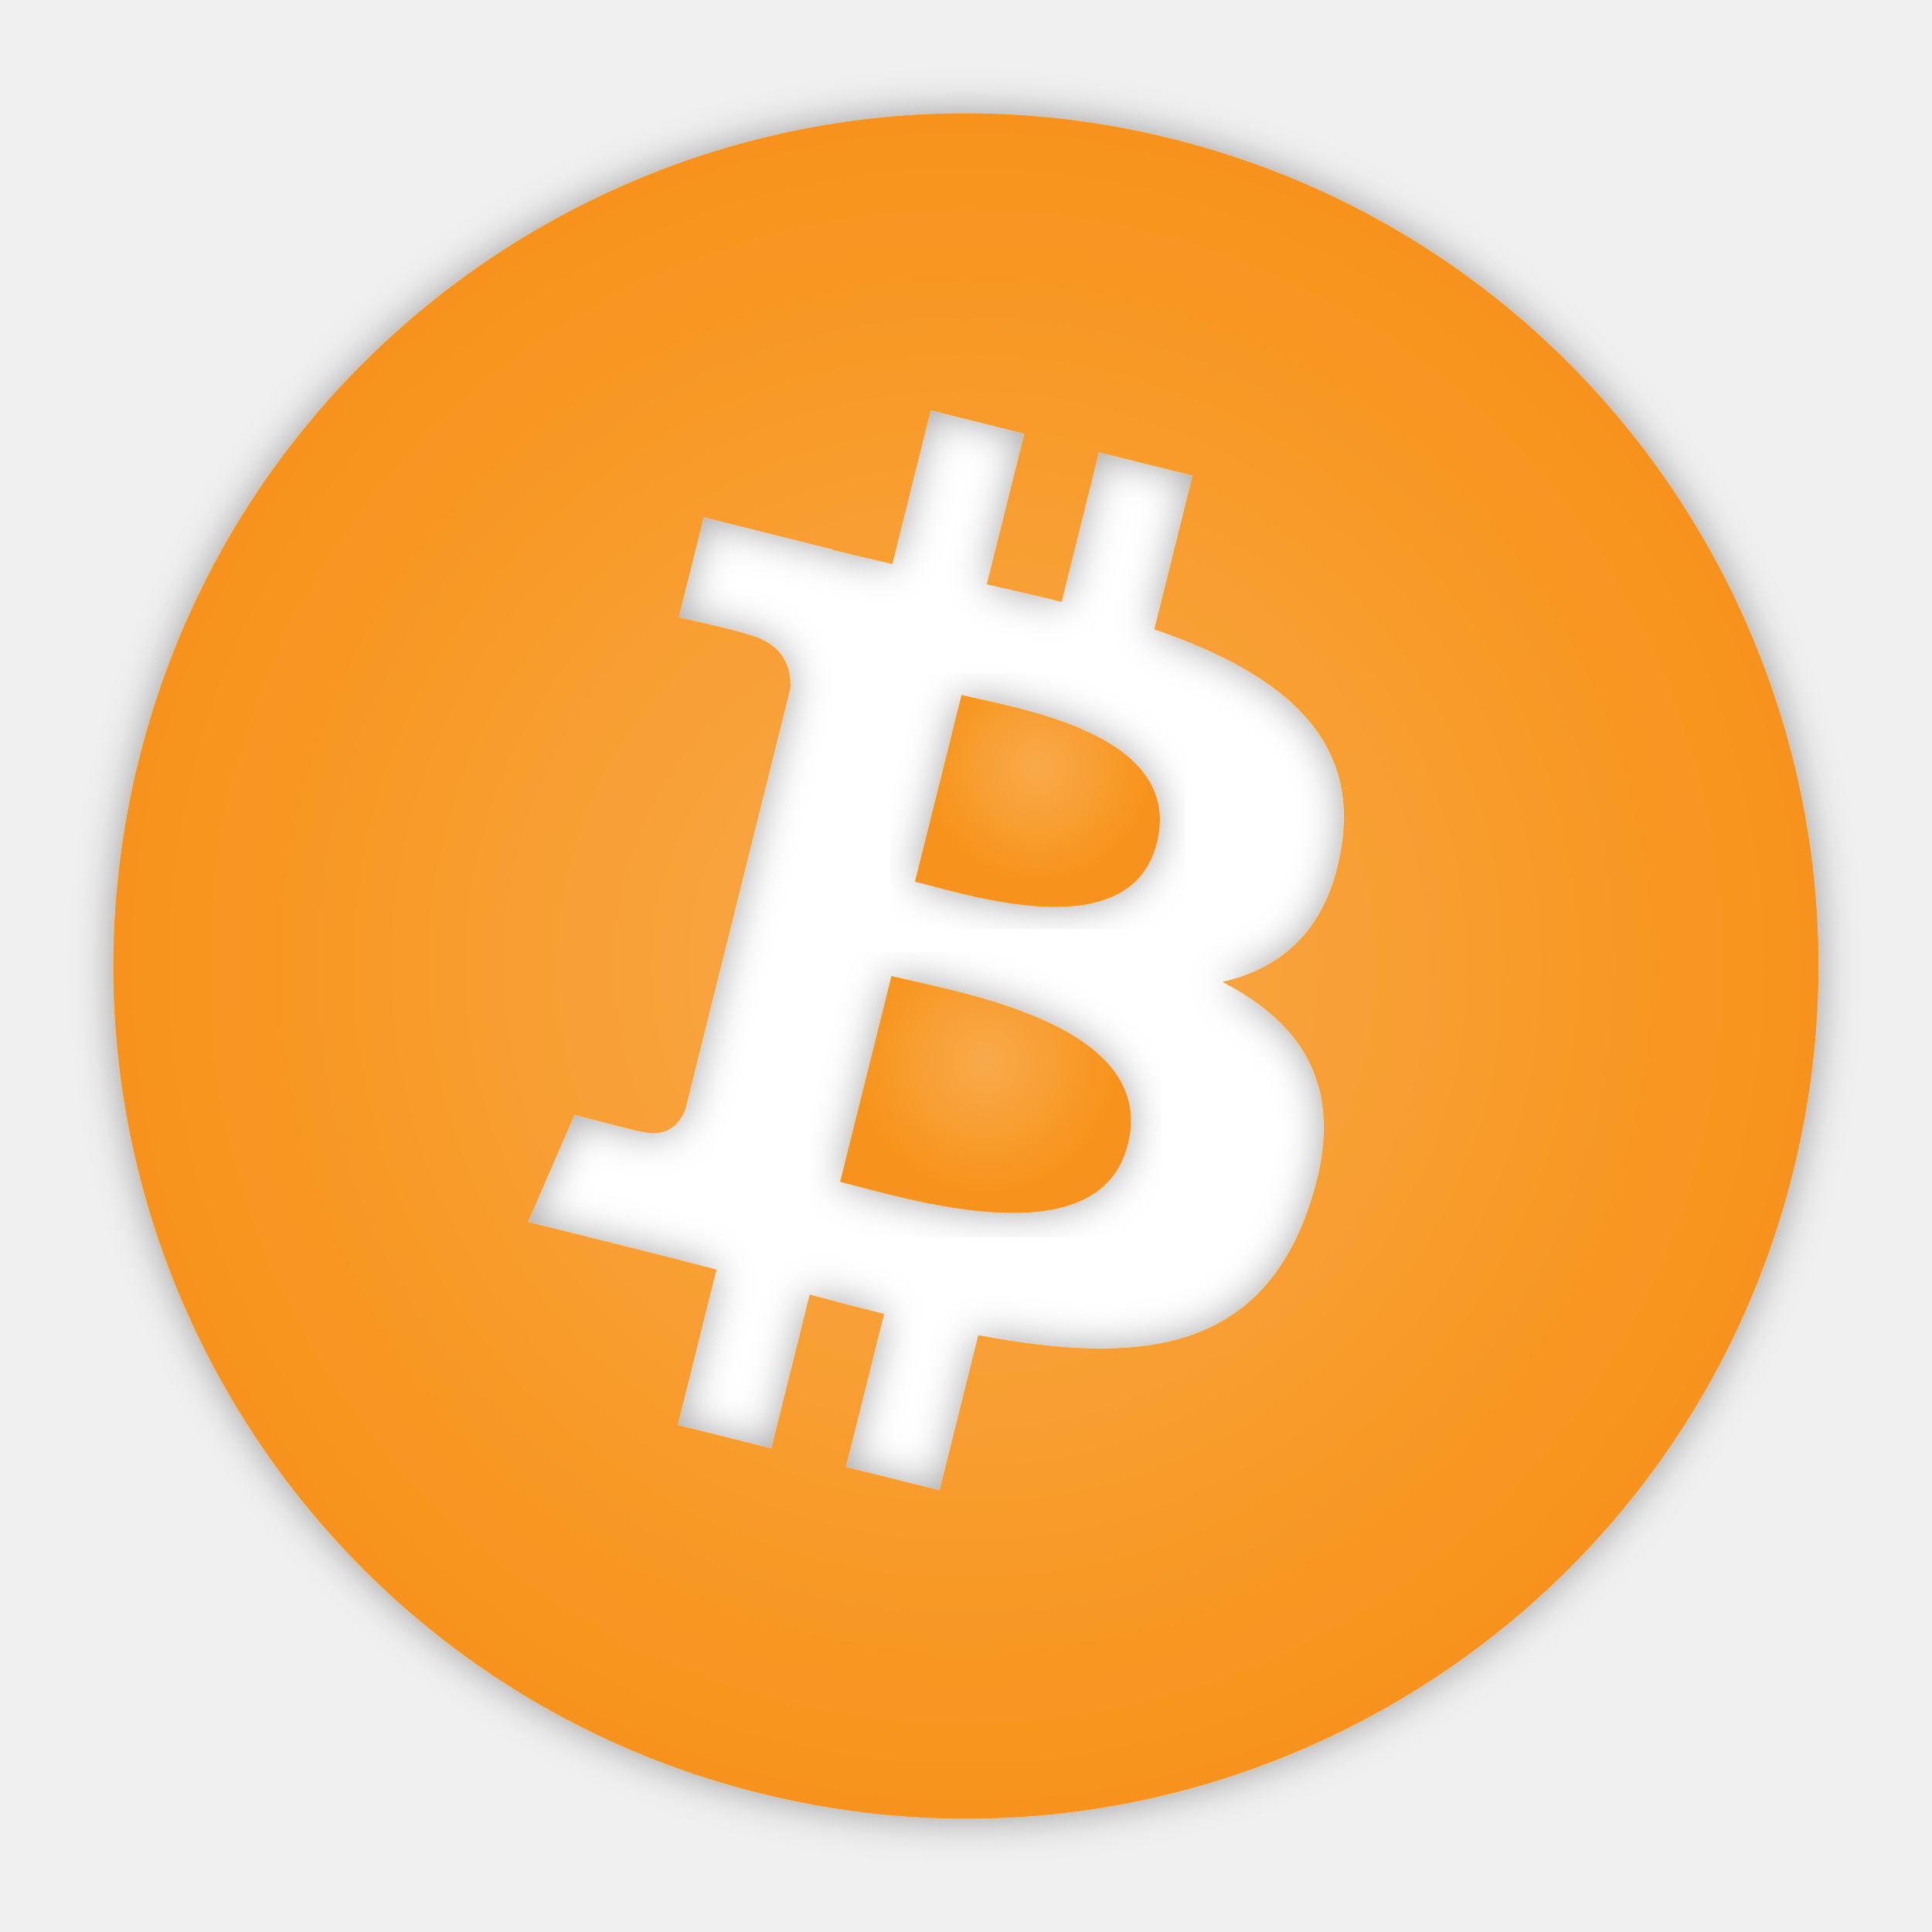
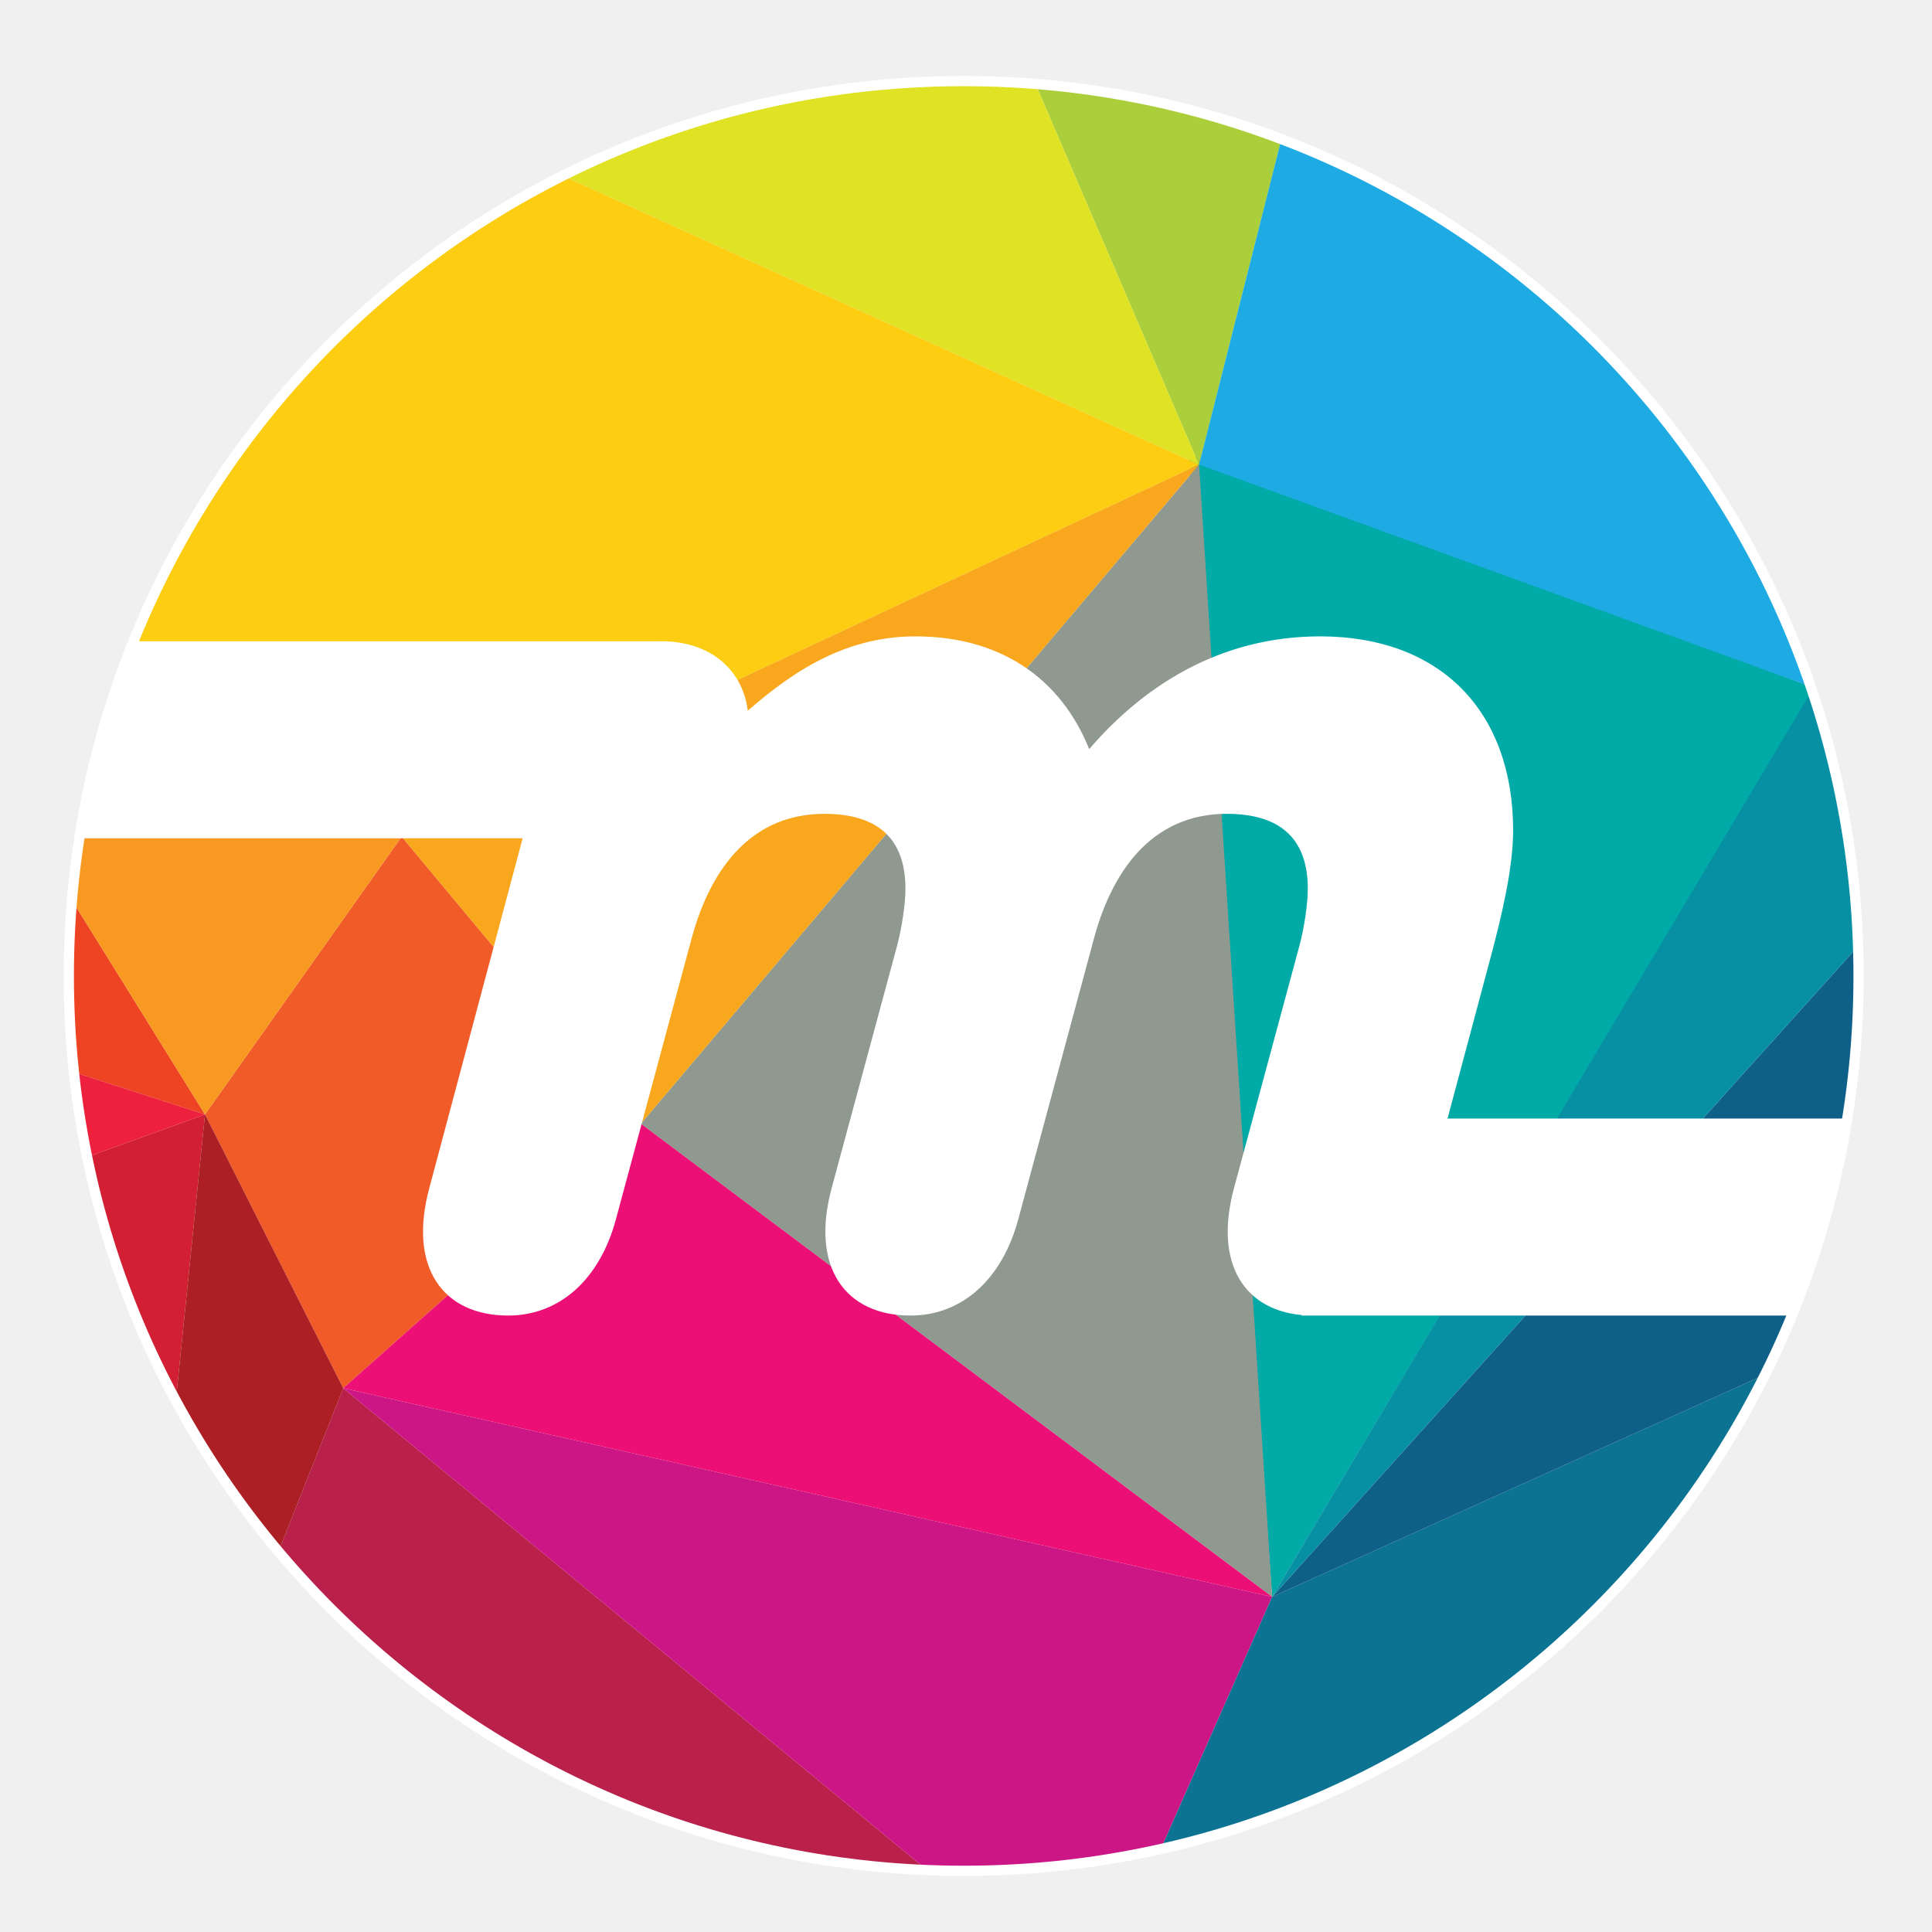
- <svg xmlns="http://www.w3.org/2000/svg" version="1.1" id="svg2" x="0px" y="0px" width="1024px" height="1024px" viewBox="-34 -34 580 580" enable-background="new 0 0 1024 1024" xml:space="preserve">
-   <filter id="dropShadowAlpha">
-     <feColorMatrix result="matrixOut" in="SourceAlpha" type="saturate" values="0.1" />
-     <feGaussianBlur in="matrixOut" result="blur-out" stdDeviation="6" />
-     <feColorMatrix in="blur-out" result="color-out" type="matrix" values="0 0 0 0   0                 0 0 0 0   0                  0 0 0 0   0                  0 0 0 0.35 0" />
-     <feBlend in="SourceGraphic" in2="color-out" mode="normal" />
-   </filter>
-   <g>
-     <circle cx="255" cy="255" r="200" stroke-width="2" fill="white" />
-     <radialGradient id="innerBtop" cx="277.49" cy="196.441" r="34.397" gradientUnits="userSpaceOnUse">
-       <stop offset="0" style="stop-color:#F9AA4B" />
-       <stop offset="1" style="stop-color:#F7931A" />
+ <svg xmlns="http://www.w3.org/2000/svg" id="svg2" version="1.1" width="1024" height="1024" xml:space="preserve">
+   <defs id="defs6">
+     <clipPath clipPathUnits="userSpaceOnUse" id="clipPath16">
+       <path d="m 1.282,202 1099.219,0 0,540 -1099.219,0 0,-540 z" id="path18" />
+     </clipPath>
+     <radialGradient fx="0" fy="0" cx="0" cy="0" r="1" gradientUnits="userSpaceOnUse" gradientTransform="matrix(549.9955,0,0,-270.0027,551.2827,472)" spreadMethod="pad" id="radialGradient24">
+       <stop style="stop-opacity:1;stop-color:#ffffff" offset="0" id="stop26" />
+       <stop style="stop-opacity:1;stop-color:#e6e7e8" offset="1" id="stop28" />
    </radialGradient>
-     <path fill="url(#innerBtop)" filter="url(#dropShadowAlpha)" d="M254.647,174.6l-13.983,56.08c15.855,3.951,64.735,20.071,72.656-11.656    C321.568,185.928,270.503,178.552,254.647,174.6z" />
-     <radialGradient id="innerBbottom" cx="261.915" cy="284.567" r="39.838" gradientUnits="userSpaceOnUse">
-       <stop offset="0" style="stop-color:#F9AA4B" />
-       <stop offset="1" style="stop-color:#F7931A" />
+     <clipPath clipPathUnits="userSpaceOnUse" id="clipPath38">
+       <path d="m 0,1282.998 1100,0 0,972.002 -1100,0 0,-972.002 z" id="path40" />
+     </clipPath>
+     <radialGradient fx="0" fy="0" cx="0" cy="0" r="1" gradientUnits="userSpaceOnUse" gradientTransform="matrix(550.0173,0,0,-485.9866,549.999,1768.999)" spreadMethod="pad" id="radialGradient46">
+       <stop style="stop-opacity:1;stop-color:#ffffff" offset="0" id="stop48" />
+       <stop style="stop-opacity:1;stop-color:#e6e7e8" offset="1" id="stop50" />
    </radialGradient>
-     <path fill="url(#innerBbottom)" filter="url(#dropShadowAlpha)" d="M233.608,258.984l-15.425,61.832c19.04,4.729,77.769,23.584,86.448-11.296    C313.703,273.144,252.647,263.736,233.608,258.984z" />
-     <radialGradient id="coinShape" cx="256.028" cy="256.003" r="255.988" gradientUnits="userSpaceOnUse">
-       <stop offset="0" style="stop-color:#F9AA4B" />
-       <stop offset="1" style="stop-color:#F7931A" />
-     </radialGradient>
-     <path fill="url(#coinShape)" filter="url(#dropShadowAlpha)" d="M317.871,7.656c-137.12-34.192-276.024,49.28-310.2,186.44    c-34.208,137.136,49.256,276.048,186.36,310.24c137.16,34.199,276.063-49.265,310.256-186.408    C538.479,180.776,455.023,41.848,317.871,7.656z M368.807,219.528c-3.688,24.936-17.512,37.008-35.864,41.24    c25.2,13.12,38.024,33.239,25.809,68.12c-15.16,43.319-51.176,46.976-99.072,37.912l-11.624,46.584l-28.088-7l11.472-45.96    c-7.279-1.809-14.72-3.729-22.384-5.809l-11.512,46.177l-28.056-7l11.624-46.673c-6.561-1.68-13.225-3.464-20.024-5.168    l-36.552-9.111l13.943-32.152c0,0,20.696,5.504,20.416,5.096c7.952,1.969,11.48-3.216,12.872-6.672l18.368-73.64l0.048-0.2    l13.104-52.568c0.344-5.968-1.712-13.496-13.088-16.336c0.439-0.296-20.4-5.072-20.4-5.072l7.472-30l38.736,9.673l-0.032,0.144    c5.824,1.448,11.824,2.824,17.937,4.216L245.423,89.2l28.072,7l-11.28,45.224c7.536,1.721,15.12,3.456,22.504,5.297l11.2-44.929    l28.088,7l-11.504,46.145C347.967,167.152,373.904,185.464,368.807,219.528z" />
+     <clipPath clipPathUnits="userSpaceOnUse" id="clipPath60">
+       <path d="m 374.777,1889.598 c 0,-96.774 78.45,-175.222 175.225,-175.222 l 0,0 c 96.77,0 175.221,78.448 175.221,175.222 l 0,0 c 0,96.771 -78.451,175.222 -175.221,175.222 l 0,0 c -96.775,0 -175.225,-78.451 -175.225,-175.222" id="path62" />
+     </clipPath>
+     <clipPath clipPathUnits="userSpaceOnUse" id="clipPath164">
+       <path d="m 0,2255 1100.501,0 0,-2255 L 0,0 0,2255 z" id="path166" />
+     </clipPath>
+     <clipPath clipPathUnits="userSpaceOnUse" id="clipPath184">
+       <path d="m 124.283,472 c 0,-73.638 59.697,-133.333 133.336,-133.333 l 0,0 c 73.637,0 133.333,59.695 133.333,133.333 l 0,0 c 0,73.638 -59.696,133.334 -133.333,133.334 l 0,0 C 183.98,605.334 124.283,545.638 124.283,472" id="path186" />
+     </clipPath>
+     <clipPath clipPathUnits="userSpaceOnUse" id="clipPath280">
+       <path d="m 0,2255 1100.501,0 0,-2255 L 0,0 0,2255 z" id="path282" />
+     </clipPath>
+     <clipPath clipPathUnits="userSpaceOnUse" id="clipPath292">
+       <path d="m 124.283,472 c 0,-73.638 59.697,-133.333 133.336,-133.333 l 0,0 c 73.637,0 133.333,59.695 133.333,133.333 l 0,0 c 0,73.638 -59.696,133.334 -133.333,133.334 l 0,0 C 183.98,605.334 124.283,545.638 124.283,472" id="path294" />
+     </clipPath>
+     <clipPath clipPathUnits="userSpaceOnUse" id="clipPath312">
+       <path d="m 123,1011 c 0,-73.638 59.696,-133.334 133.336,-133.334 l 0,0 c 73.636,0 133.332,59.696 133.332,133.334 l 0,0 c 0,73.637 -59.696,133.334 -133.332,133.334 l 0,0 C 182.696,1144.334 123,1084.637 123,1011" id="path314" />
+     </clipPath>
+     <clipPath clipPathUnits="userSpaceOnUse" id="clipPath408">
+       <path d="m 0,2255 1100.501,0 0,-2255 L 0,0 0,2255 z" id="path410" />
+     </clipPath>
+     <clipPath clipPathUnits="userSpaceOnUse" id="clipPath420">
+       <path d="m 123,1011 c 0,-73.638 59.696,-133.334 133.336,-133.334 l 0,0 c 73.636,0 133.332,59.696 133.332,133.334 l 0,0 c 0,73.637 -59.696,133.334 -133.332,133.334 l 0,0 C 182.696,1144.334 123,1084.637 123,1011" id="path422" />
+     </clipPath>
+     <clipPath clipPathUnits="userSpaceOnUse" id="clipPath440">
+       <path d="m 0,2255 1100.501,0 0,-2255 L 0,0 0,2255 z" id="path442" />
+     </clipPath>
+     <clipPath clipPathUnits="userSpaceOnUse" id="clipPath452">
+       <path d="m 396.739,101 c 0,-24.604 19.946,-44.548 44.55,-44.548 l 0,0 c 24.603,0 44.549,19.944 44.549,44.548 l 0,0 c 0,24.603 -19.946,44.549 -44.549,44.549 l 0,0 c -24.604,0 -44.55,-19.946 -44.55,-44.549" id="path454" />
+     </clipPath>
+     <clipPath clipPathUnits="userSpaceOnUse" id="clipPath464">
+       <path d="m 0,2255 1100.501,0 0,-2255 L 0,0 0,2255 z" id="path466" />
+     </clipPath>
+     <clipPath clipPathUnits="userSpaceOnUse" id="clipPath476">
+       <path d="m 818.338,101 c 0,-24.604 19.945,-44.548 44.55,-44.548 l 0,0 c 24.604,0 44.549,19.944 44.549,44.548 l 0,0 c 0,24.603 -19.945,44.549 -44.549,44.549 l 0,0 c -24.605,0 -44.55,-19.946 -44.55,-44.549" id="path478" />
+     </clipPath>
+     <clipPath clipPathUnits="userSpaceOnUse" id="clipPath488">
+       <path d="m 0,2255 1100.501,0 0,-2255 L 0,0 0,2255 z" id="path490" />
+     </clipPath>
+   </defs>
+   <g id="g10" transform="matrix(1.25,0,0,-1.25,0,1024)">
+     <g id="g56" transform="matrix(2.165486,0,0,2.165486,-782.397,-3686.518)">
+       <g id="g58" clip-path="url(#clipPath60)">
+         <g id="g64" transform="translate(594.0039,1991.81)">
+           <path d="M 0,0 16.395,-223.786 122.563,-45.798 0,0 z" style="fill:#00aaa6;fill-opacity:1;fill-rule:nonzero;stroke:none" id="path66" />
+         </g>
+         <g id="g68" transform="translate(374.7783,1852.854)">
+           <path d="M 0,0 26.667,9.627 11.575,-138.479 0,-138.479 0,0 z" style="fill:#d21f33;fill-opacity:1;fill-rule:nonzero;stroke:none" id="path70" />
+         </g>
+         <g id="g72" transform="translate(543.002,1714.376)">
+           <path d="M 0,0 -114.493,94.5 -151.966,0 0,0 z" style="fill:#b9204a;fill-opacity:1;fill-rule:nonzero;stroke:none" id="path74" />
+         </g>
+         <g id="g76" transform="translate(586.7183,1714.376)">
+           <path d="M 0,0 -43.716,0 -158.209,94.5 23.68,53.646 0,0 z" style="fill:#cd1685;fill-opacity:1;fill-rule:nonzero;stroke:none" id="path78" />
+         </g>
+         <g id="g80" transform="translate(725.2227,1714.376)">
+           <path d="m 0,0 -138.504,0 23.68,53.646 L 0,105.429 0,0 z" style="fill:#0c7392;fill-opacity:1;fill-rule:nonzero;stroke:none" id="path82" />
+         </g>
+         <g id="g84" transform="translate(725.2227,1895.529)">
+           <path d="M 0,0 -114.824,-127.506 0,-75.723 0,0 z" style="fill:#0f6089;fill-opacity:1;fill-rule:nonzero;stroke:none" id="path86" />
+         </g>
+         <g id="g88" transform="translate(486.7959,1860.662)">
+           <path d="M 0,0 123.603,-92.638 109.291,129.065 0,0 z" style="fill:#8f9990;fill-opacity:1;fill-rule:nonzero;stroke:none" id="path90" />
+         </g>
+         <g id="g92" transform="translate(439.9575,1916.867)">
+           <path d="m 0,0 -38.512,-54.385 27.063,-53.604 58.287,51.783 L 0,0 z" style="fill:#f05b28;fill-opacity:1;fill-rule:nonzero;stroke:none" id="path94" />
+         </g>
+         <g id="g96" transform="translate(374.7783,1905.418)">
+           <path d="M 0,0 26.667,-42.936 0,-34.348 0,0 z" style="fill:#ee4423;fill-opacity:1;fill-rule:nonzero;stroke:none" id="path98" />
+         </g>
+         <g id="g100" transform="translate(374.7783,1944.71)">
+           <path d="M 0,0 65.179,-27.843 26.667,-82.228 0,-39.292 0,0 z" style="fill:#f89a21;fill-opacity:1;fill-rule:nonzero;stroke:none" id="path102" />
+         </g>
+         <g id="g104" transform="translate(615.0815,2064.82)">
+           <path d="M 0,0 -18.995,-75.093 -51.263,0 0,0 z" style="fill:#abcf3a;fill-opacity:1;fill-rule:nonzero;stroke:none" id="path106" />
+         </g>
+         <g id="g108" transform="translate(680.1367,2064.82)">
+           <path d="M 0,0 45.086,-50.372 45.086,0 0,0 z" style="fill:#39b7e9;fill-opacity:1;fill-rule:nonzero;stroke:none" id="path110" />
+         </g>
+         <g id="g112" transform="translate(596.0864,1989.727)">
+           <path d="m 0,0 -149.623,67.917 -71.685,-66.095 0,-46.839 65.179,-27.843 L 0,0 z" style="fill:#fdcd11;fill-opacity:1;fill-rule:nonzero;stroke:none" id="path114" />
+         </g>
+         <g id="g116" transform="translate(439.9575,1916.867)">
+           <path d="M 0,0 46.838,-56.206 156.129,72.86 0,0 z" style="fill:#f9a71c;fill-opacity:1;fill-rule:nonzero;stroke:none" id="path118" />
+         </g>
+         <g id="g120" transform="translate(374.7783,1871.07)">
+           <path d="M 0,0 0,-18.215 26.667,-8.588 0,0 z" style="fill:#ed203d;fill-opacity:1;fill-rule:nonzero;stroke:none" id="path122" />
+         </g>
+         <g id="g124" transform="translate(386.3535,1714.376)">
+           <path d="M 0,0 15.092,148.104 42.155,94.5 4.683,0 0,0 z" style="fill:#ab1f25;fill-opacity:1;fill-rule:nonzero;stroke:none" id="path126" />
+         </g>
+         <g id="g128" transform="translate(428.5088,1808.878)">
+           <path d="M 0,0 58.287,51.783 181.89,-40.855 0,0 z" style="fill:#ec1076;fill-opacity:1;fill-rule:nonzero;stroke:none" id="path130" />
+         </g>
+         <g id="g132" transform="translate(725.2227,1895.529)">
+           <path d="M 0,0 -114.824,-127.506 0,65.314 0,0 z" style="fill:#078fa4;fill-opacity:1;fill-rule:nonzero;stroke:none" id="path134" />
+         </g>
+         <g id="g136" transform="translate(725.2227,2014.448)">
+           <path d="m 0,0 0,-53.604 -8.656,-14.833 -120.48,43.716 18.995,75.093 65.055,0 L 0,0 z" style="fill:#1eaae2;fill-opacity:1;fill-rule:nonzero;stroke:none" id="path138" />
+         </g>
+         <g id="g140" transform="translate(446.4639,2057.644)">
+           <path d="m 0,0 4.944,7.176 -12.839,0 L 0,0 z" style="fill:#f4ea26;fill-opacity:1;fill-rule:nonzero;stroke:none" id="path142" />
+         </g>
+         <g id="g144" transform="translate(446.4639,2057.644)">
+           <path d="m 0,0 -7.895,7.176 -63.791,0 0,-73.271 L 0,0 z" style="fill:#fbd800;fill-opacity:1;fill-rule:nonzero;stroke:none" id="path146" />
+         </g>
+         <g id="g148" transform="translate(563.8184,2064.82)">
+           <path d="M 0,0 -112.411,0 -117.354,-7.176 32.268,-75.093 0,0 z" style="fill:#e0e224;fill-opacity:1;fill-rule:nonzero;stroke:none" id="path150" />
+         </g>
+         <g id="g152" transform="translate(643.4385,1860.674)">
+           <path d="m 0,0 8.873,33.194 c 2.136,8.069 4.271,17.085 4.271,24.204 0,23.019 -13.999,37.02 -36.78,37.02 -19.222,0 -34.409,-9.493 -45.562,-23.02 -4.984,14.002 -16.374,23.02 -33.697,23.02 -14.237,0 -24.678,-7.594 -33.695,-15.663 0,8.069 -5.696,14.713 -16.138,14.713 -0.122,0 -0.241,-0.013 -0.365,-0.015 l -115.569,0 0,-36.57 90.165,0 -18.604,-69.724 c -4.033,-14.95 2.373,-23.73 14.475,-23.73 9.492,0 17.085,6.644 20.17,18.272 l 14.713,54.579 c 4.034,15.186 12.815,25.39 27.051,25.39 11.154,0 16.848,-5.458 16.848,-15.662 0,-3.083 -0.712,-7.83 -1.66,-11.389 l -12.813,-47.46 c -4.035,-14.95 2.371,-23.73 14.473,-23.73 9.492,0 17.084,6.644 20.172,18.272 L -68.96,36.28 c 4.033,15.186 12.812,25.39 27.05,25.39 11.153,0 16.849,-5.458 16.849,-15.662 0,-3.083 -0.71,-7.83 -1.663,-11.389 l -12.812,-47.46 c -3.896,-14.447 1.954,-23.13 13.274,-23.699 l 0,-0.031 108.046,0 L 81.784,0 0,0 z" style="fill:#ffffff;fill-opacity:1;fill-rule:nonzero;stroke:none" id="path154" />
+         </g>
+         <g id="g156" transform="translate(643.4385,1860.674)">
+           <path d="m 0,0 8.873,33.194 c 2.136,8.069 4.271,17.085 4.271,24.204 0,23.019 -13.999,37.02 -36.78,37.02 -19.222,0 -34.409,-9.493 -45.562,-23.02 -4.984,14.002 -16.374,23.02 -33.697,23.02 -14.237,0 -24.678,-7.594 -33.695,-15.663 0,8.069 -5.696,14.713 -16.138,14.713 -0.122,0 -0.241,-0.013 -0.365,-0.015 l -115.569,0 0,-36.57 90.165,0 -18.604,-69.724 c -4.033,-14.95 2.373,-23.73 14.475,-23.73 9.492,0 17.085,6.644 20.17,18.272 l 14.713,54.579 c 4.034,15.186 12.815,25.39 27.051,25.39 11.154,0 16.848,-5.458 16.848,-15.662 0,-3.083 -0.712,-7.83 -1.66,-11.389 l -12.813,-47.46 c -4.035,-14.95 2.371,-23.73 14.473,-23.73 9.492,0 17.084,6.644 20.172,18.272 L -68.96,36.28 c 4.033,15.186 12.812,25.39 27.05,25.39 11.153,0 16.849,-5.458 16.849,-15.662 0,-3.083 -0.71,-7.83 -1.663,-11.389 l -12.812,-47.46 c -3.896,-14.447 1.954,-23.13 13.274,-23.699 l 0,-0.031 108.046,0 L 81.784,0 0,0 z" style="fill:none;stroke:#ffffff;stroke-width:2;stroke-linecap:butt;stroke-linejoin:miter;stroke-miterlimit:10;stroke-opacity:1;stroke-dasharray:none" id="path158" />
+         </g>
+       </g>
+     </g>
+     <g id="g160" transform="matrix(2.165486,0,0,2.165486,-782.3963,-3686.518)">
+       <g id="g162" clip-path="url(#clipPath164)">
+         <g id="g168" transform="translate(725.2227,1889.598)">
+           <path d="m 0,0 c 0,-96.773 -78.45,-175.222 -175.221,-175.222 -96.774,0 -175.225,78.449 -175.225,175.222 0,96.772 78.451,175.222 175.225,175.222 C -78.45,175.222 0,96.772 0,0" style="fill:none;stroke:#ffffff;stroke-width:2;stroke-linecap:butt;stroke-linejoin:miter;stroke-miterlimit:10;stroke-opacity:1;stroke-dasharray:none" id="path170" />
+         </g>
+       </g>
+     </g>
  </g>
</svg>
